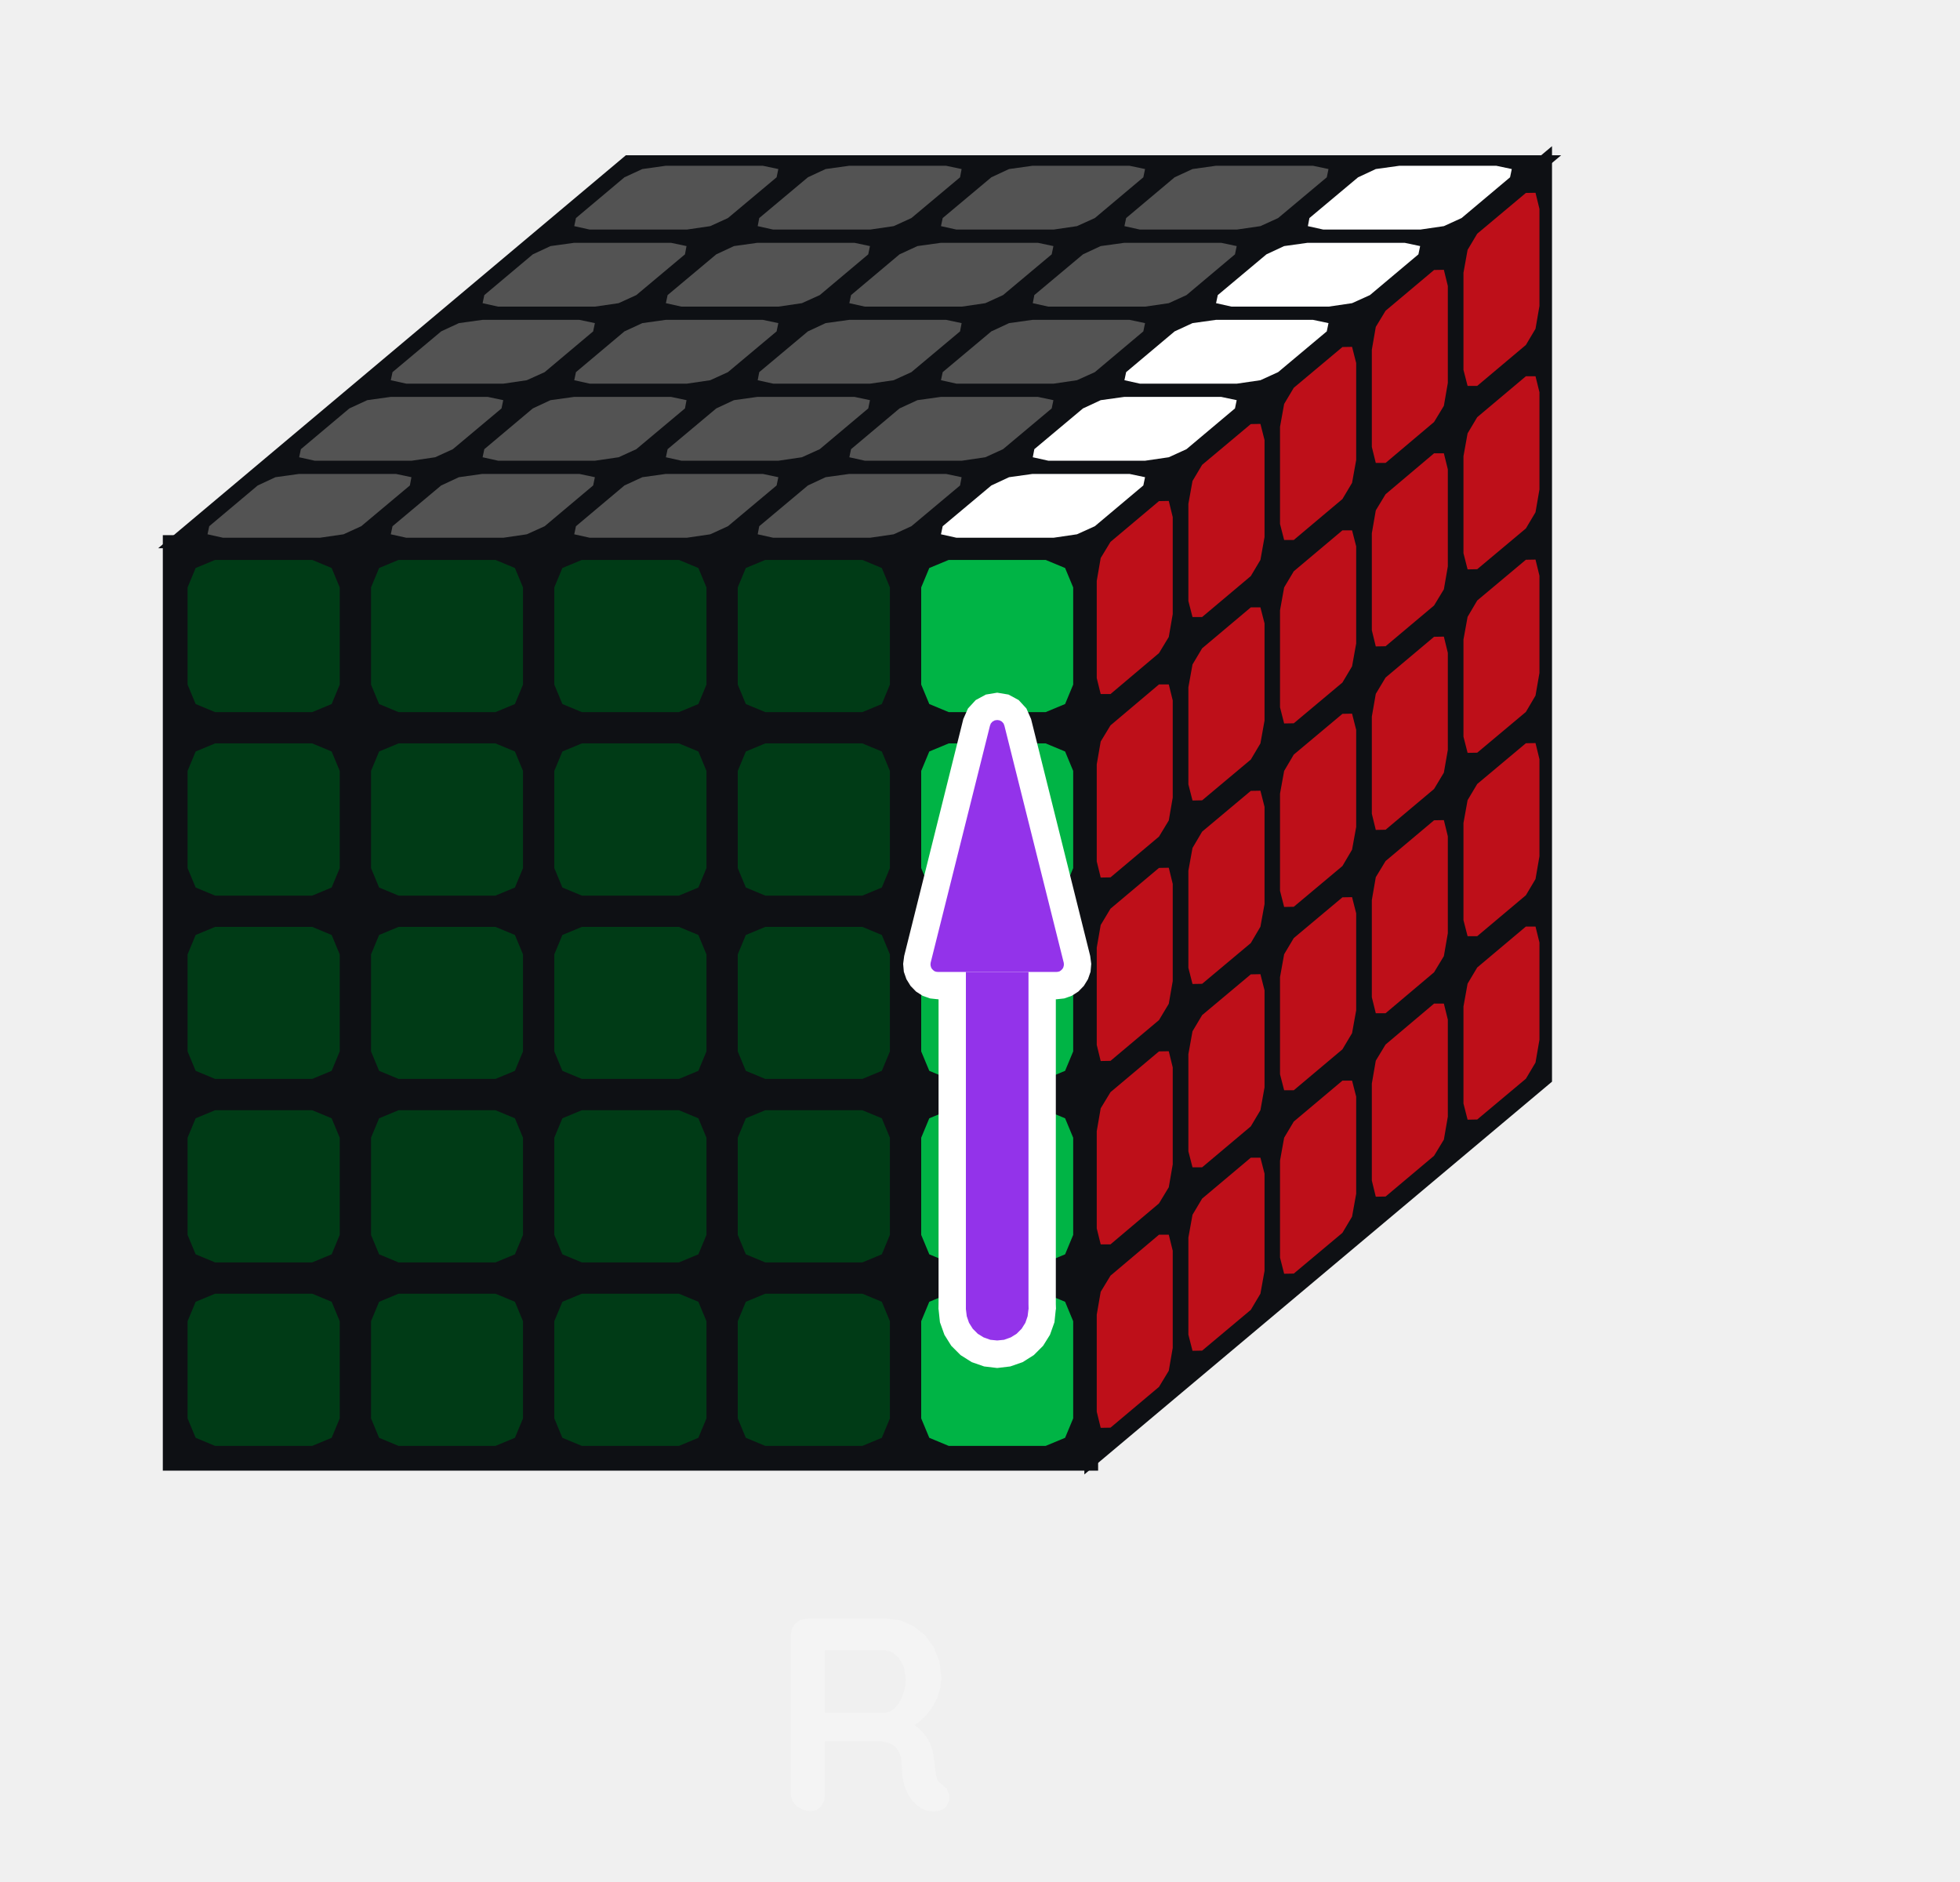
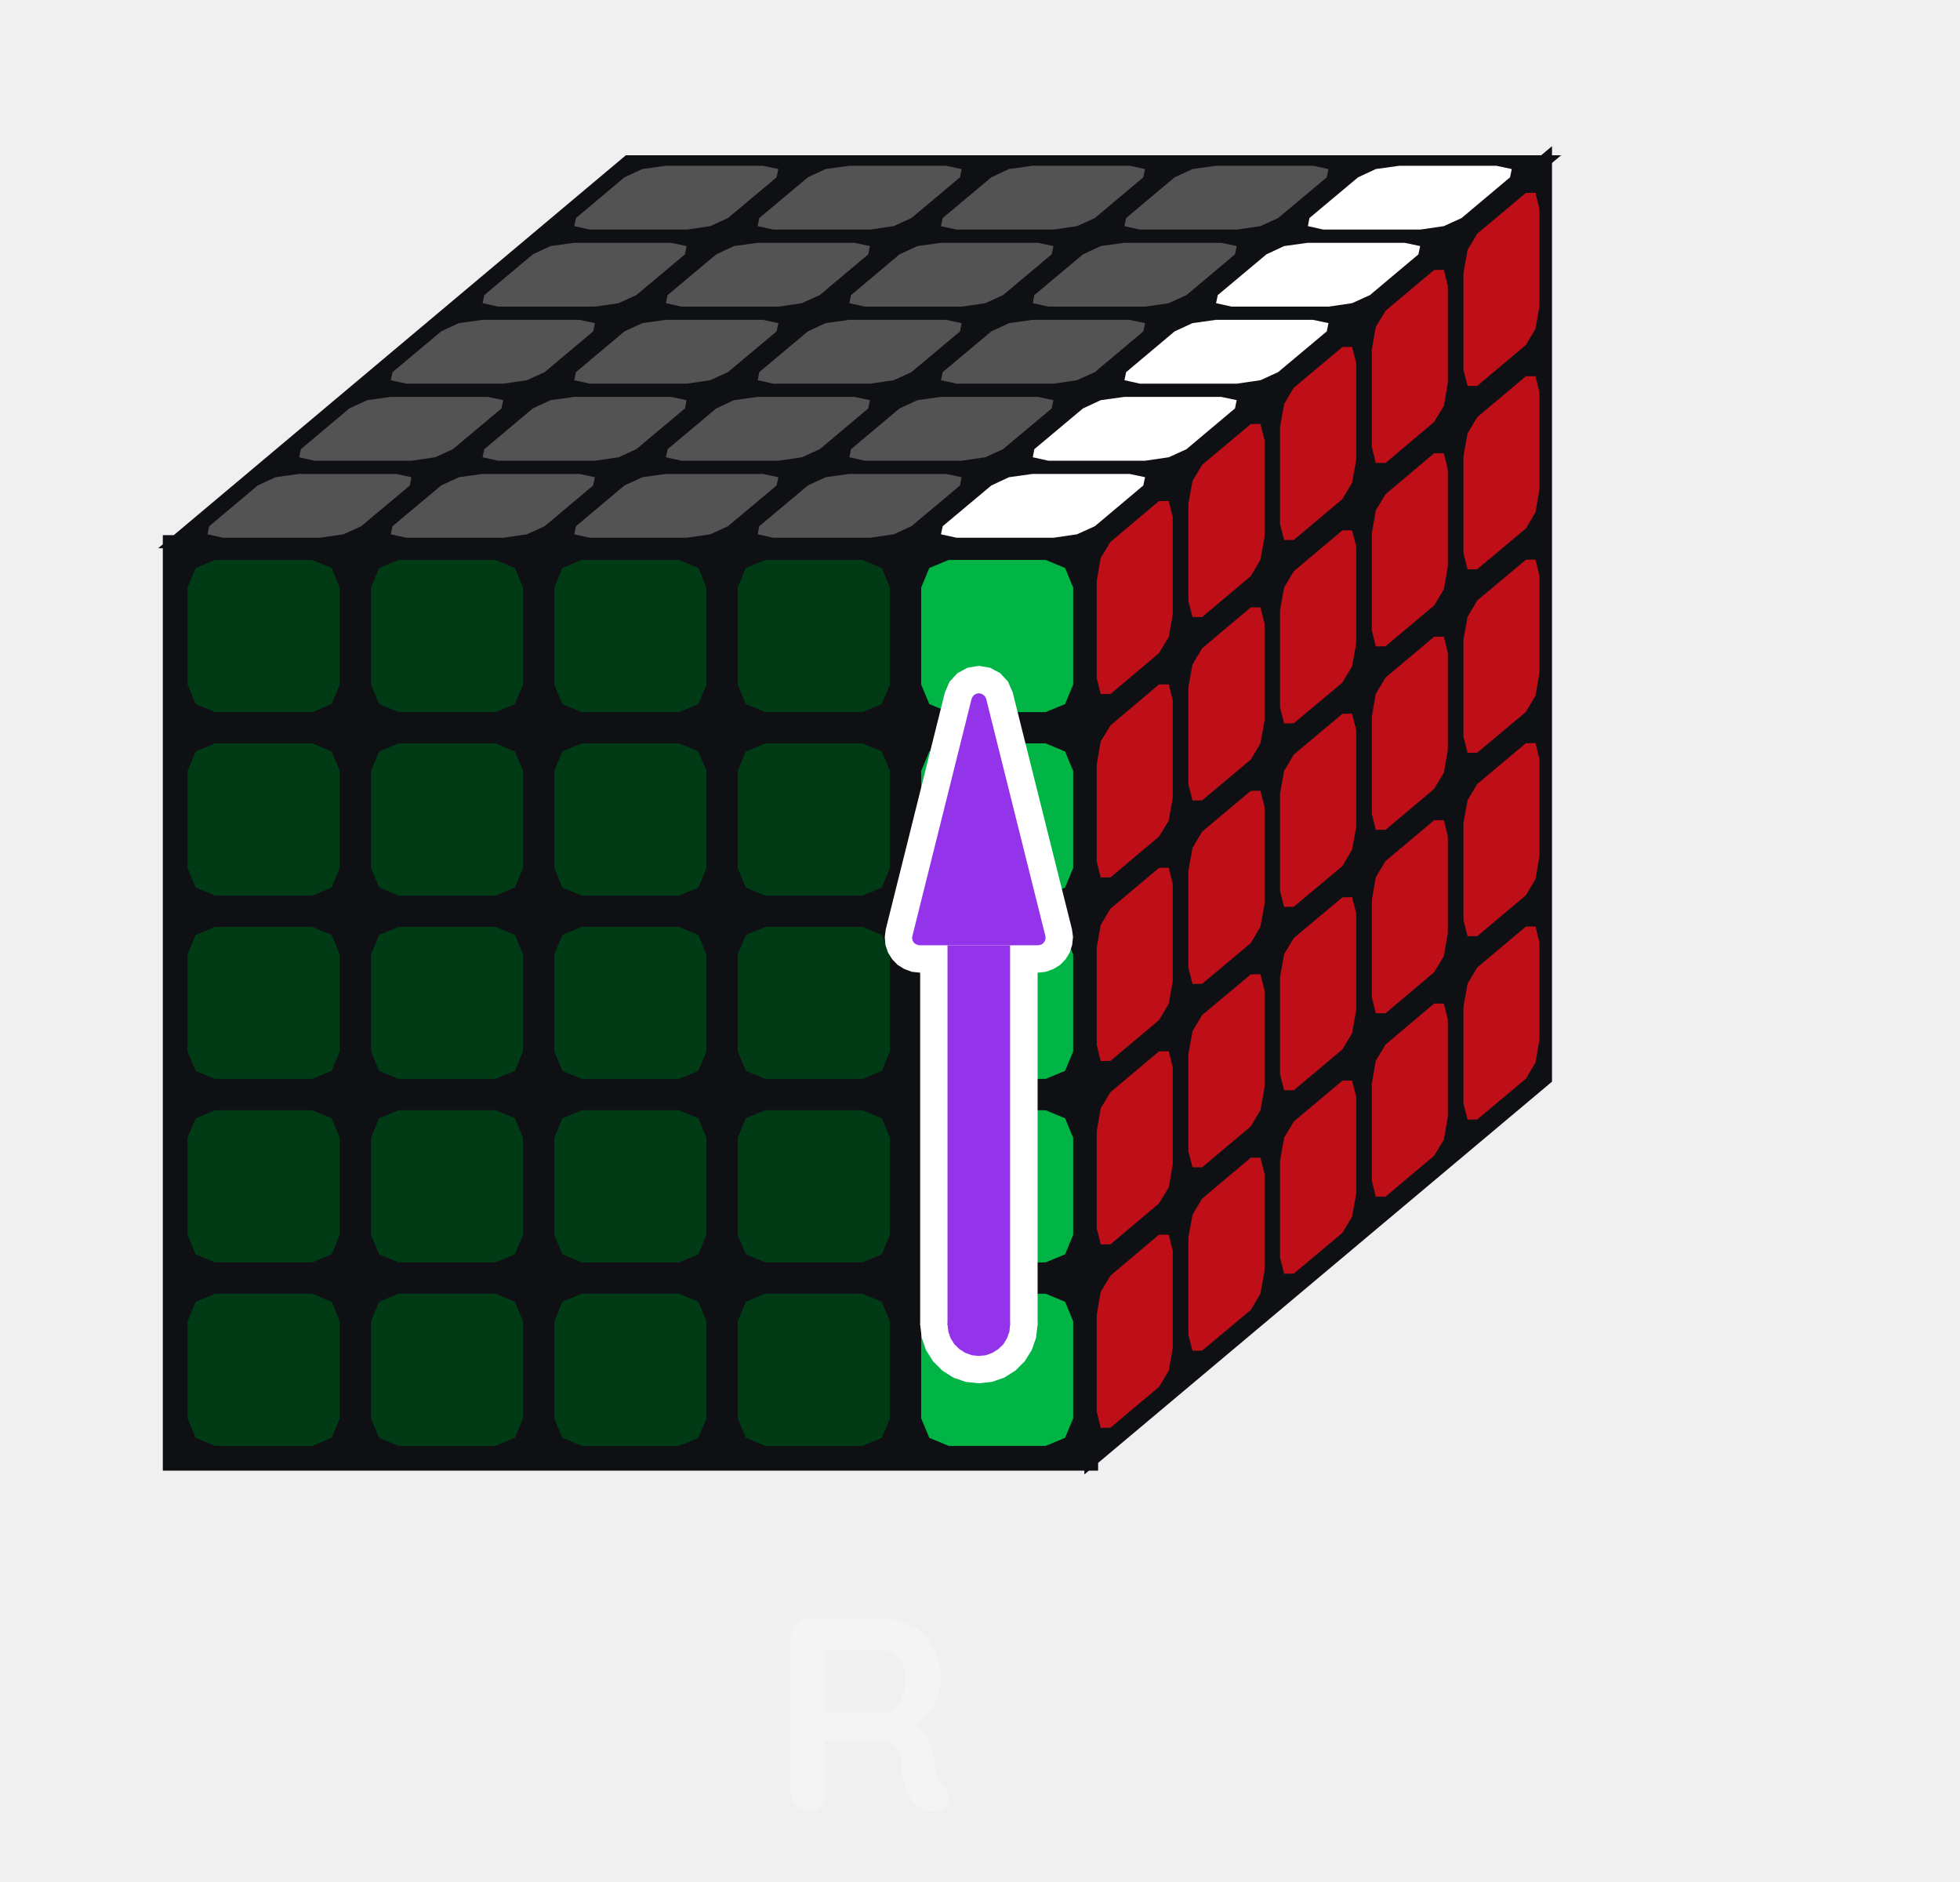
<svg xmlns="http://www.w3.org/2000/svg" viewBox="0 0 114.00 109.20" width="100" height="96">
  <polygon points="9.47,85.40 63.87,85.40 63.87,31.00 9.47,31.00" fill="#0e1014" />
  <polygon points="9.20,31.76 63.60,31.76 90.80,8.91 36.40,8.91" fill="#0e1014" />
  <polygon points="63.07,85.62 90.27,62.78 90.27,8.38 63.07,31.22" fill="#0e1014" />
  <polygon points="45.17,10.19 45.27,9.71 44.37,9.52 38.72,9.52 37.36,9.71 36.32,10.19 33.50,12.56 33.40,13.03 34.30,13.23 39.95,13.23 41.31,13.03 42.34,12.56" fill="#535353" />
  <polygon points="55.84,10.19 55.93,9.71 55.03,9.52 49.39,9.52 48.02,9.71 46.99,10.19 44.16,12.56 44.07,13.03 44.97,13.23 50.61,13.23 51.98,13.03 53.01,12.56" fill="#535353" />
  <polygon points="66.50,10.19 66.60,9.71 65.70,9.52 60.05,9.52 58.69,9.71 57.66,10.19 54.83,12.56 54.73,13.03 55.63,13.23 61.28,13.23 62.64,13.03 63.68,12.56" fill="#535353" />
  <polygon points="77.17,10.19 77.27,9.71 76.37,9.52 70.72,9.52 69.36,9.71 68.32,10.19 65.50,12.56 65.40,13.03 66.30,13.23 71.94,13.23 73.31,13.03 74.34,12.56" fill="#535353" />
  <polygon points="87.83,10.19 87.93,9.71 87.03,9.52 81.39,9.52 80.02,9.71 78.99,10.19 76.16,12.56 76.07,13.03 76.97,13.23 82.61,13.23 83.98,13.03 85.01,12.56" fill="#ffffff" />
  <polygon points="39.84,14.67 39.93,14.19 39.03,14.00 33.39,14.00 32.02,14.19 30.99,14.67 28.17,17.04 28.07,17.51 28.97,17.71 34.61,17.71 35.98,17.51 37.01,17.04" fill="#535353" />
  <polygon points="50.50,14.67 50.60,14.19 49.70,14.00 44.05,14.00 42.69,14.19 41.66,14.67 38.83,17.04 38.73,17.51 39.63,17.71 45.28,17.71 46.64,17.51 47.68,17.04" fill="#535353" />
  <polygon points="61.17,14.67 61.27,14.19 60.37,14.00 54.72,14.00 53.36,14.19 52.32,14.67 49.50,17.04 49.40,17.51 50.30,17.71 55.95,17.71 57.31,17.51 58.34,17.04" fill="#535353" />
  <polygon points="71.83,14.67 71.93,14.19 71.03,14.00 65.39,14.00 64.02,14.19 62.99,14.67 60.16,17.04 60.07,17.51 60.97,17.71 66.61,17.71 67.98,17.51 69.01,17.04" fill="#535353" />
  <polygon points="82.50,14.67 82.60,14.19 81.70,14.00 76.05,14.00 74.69,14.19 73.66,14.67 70.83,17.04 70.73,17.51 71.63,17.71 77.28,17.71 78.64,17.51 79.68,17.04" fill="#ffffff" />
  <polygon points="34.50,19.15 34.60,18.67 33.70,18.48 28.06,18.48 26.69,18.67 25.66,19.15 22.83,21.52 22.73,21.99 23.63,22.19 29.28,22.19 30.64,21.99 31.68,21.52" fill="#535353" />
  <polygon points="45.17,19.15 45.27,18.67 44.37,18.48 38.72,18.48 37.36,18.67 36.32,19.15 33.50,21.52 33.40,21.99 34.30,22.19 39.95,22.19 41.31,21.99 42.34,21.52" fill="#535353" />
  <polygon points="55.84,19.15 55.93,18.67 55.03,18.48 49.39,18.48 48.02,18.67 46.99,19.15 44.16,21.52 44.07,21.99 44.97,22.19 50.61,22.19 51.98,21.99 53.01,21.52" fill="#535353" />
  <polygon points="66.50,19.15 66.60,18.67 65.70,18.48 60.05,18.48 58.69,18.67 57.66,19.15 54.83,21.52 54.73,21.99 55.63,22.19 61.28,22.19 62.64,21.99 63.68,21.52" fill="#535353" />
  <polygon points="77.17,19.15 77.27,18.67 76.37,18.48 70.72,18.48 69.36,18.67 68.32,19.15 65.50,21.52 65.40,21.99 66.30,22.19 71.94,22.19 73.31,21.99 74.34,21.52" fill="#ffffff" />
  <polygon points="29.17,23.63 29.27,23.15 28.37,22.96 22.72,22.96 21.36,23.15 20.32,23.63 17.50,26.00 17.40,26.47 18.30,26.67 23.95,26.67 25.31,26.47 26.34,26.00" fill="#535353" />
  <polygon points="39.84,23.63 39.93,23.15 39.03,22.96 33.39,22.96 32.02,23.15 30.99,23.63 28.17,26.00 28.07,26.47 28.97,26.67 34.61,26.67 35.98,26.47 37.01,26.00" fill="#535353" />
  <polygon points="50.50,23.63 50.60,23.15 49.70,22.96 44.05,22.96 42.69,23.15 41.66,23.63 38.83,26.00 38.73,26.47 39.63,26.67 45.28,26.67 46.64,26.47 47.68,26.00" fill="#535353" />
  <polygon points="61.17,23.63 61.27,23.15 60.37,22.96 54.72,22.96 53.36,23.15 52.32,23.63 49.50,26.00 49.40,26.47 50.30,26.67 55.95,26.67 57.31,26.47 58.34,26.00" fill="#535353" />
  <polygon points="71.83,23.63 71.93,23.15 71.03,22.96 65.39,22.96 64.02,23.15 62.99,23.63 60.16,26.00 60.07,26.47 60.97,26.67 66.61,26.67 67.98,26.47 69.01,26.00" fill="#ffffff" />
  <polygon points="23.84,28.11 23.93,27.63 23.03,27.44 17.39,27.44 16.02,27.63 14.99,28.11 12.17,30.48 12.07,30.95 12.97,31.15 18.61,31.15 19.98,30.95 21.01,30.48" fill="#535353" />
  <polygon points="34.50,28.11 34.60,27.63 33.70,27.44 28.05,27.44 26.69,27.63 25.66,28.11 22.83,30.48 22.73,30.95 23.63,31.15 29.28,31.15 30.64,30.95 31.68,30.48" fill="#535353" />
  <polygon points="45.17,28.11 45.27,27.63 44.37,27.44 38.72,27.44 37.36,27.63 36.32,28.11 33.50,30.48 33.40,30.95 34.30,31.15 39.95,31.15 41.31,30.95 42.34,30.48" fill="#535353" />
  <polygon points="55.84,28.11 55.93,27.63 55.03,27.44 49.39,27.44 48.02,27.63 46.99,28.11 44.16,30.48 44.07,30.95 44.97,31.15 50.61,31.15 51.98,30.95 53.01,30.48" fill="#535353" />
  <polygon points="66.50,28.11 66.60,27.63 65.70,27.44 60.05,27.44 58.69,27.63 57.66,28.11 54.83,30.48 54.73,30.95 55.63,31.15 61.28,31.15 62.64,30.95 63.68,30.48" fill="#ffffff" />
  <polygon points="68.21,29.95 67.98,29.01 67.41,29.02 64.59,31.39 64.02,32.33 63.79,33.66 63.79,39.31 64.02,40.24 64.59,40.24 67.41,37.86 67.98,36.92 68.21,35.59" fill="#be0f19" />
  <polygon points="73.55,25.47 73.31,24.53 72.75,24.54 69.92,26.91 69.36,27.85 69.12,29.18 69.12,34.83 69.36,35.76 69.92,35.76 72.75,33.38 73.31,32.44 73.55,31.11" fill="#be0f19" />
  <polygon points="78.88,20.99 78.64,20.05 78.08,20.06 75.25,22.43 74.69,23.37 74.45,24.70 74.45,30.35 74.69,31.28 75.25,31.28 78.08,28.90 78.64,27.96 78.88,26.63" fill="#be0f19" />
  <polygon points="84.21,16.51 83.98,15.57 83.41,15.58 80.59,17.95 80.02,18.89 79.79,20.22 79.79,25.87 80.02,26.80 80.59,26.80 83.41,24.42 83.98,23.48 84.21,22.15" fill="#be0f19" />
  <polygon points="89.54,12.03 89.31,11.09 88.75,11.10 85.92,13.47 85.36,14.41 85.12,15.74 85.12,21.39 85.36,22.32 85.92,22.32 88.75,19.94 89.31,19.00 89.54,17.67" fill="#be0f19" />
  <polygon points="68.21,40.61 67.98,39.68 67.41,39.68 64.59,42.06 64.02,43.00 63.79,44.33 63.79,49.97 64.02,50.91 64.59,50.90 67.41,48.53 67.98,47.59 68.21,46.26" fill="#be0f19" />
  <polygon points="73.55,36.13 73.31,35.20 72.75,35.20 69.92,37.58 69.36,38.52 69.12,39.85 69.12,45.49 69.36,46.43 69.92,46.42 72.75,44.05 73.31,43.11 73.55,41.78" fill="#be0f19" />
  <polygon points="78.88,31.65 78.64,30.72 78.08,30.72 75.25,33.10 74.69,34.04 74.45,35.37 74.45,41.01 74.69,41.95 75.25,41.94 78.08,39.57 78.64,38.63 78.88,37.30" fill="#be0f19" />
  <polygon points="84.21,27.17 83.98,26.24 83.41,26.24 80.59,28.62 80.02,29.56 79.79,30.89 79.79,36.53 80.02,37.47 80.59,37.46 83.41,35.09 83.98,34.15 84.21,32.82" fill="#be0f19" />
  <polygon points="89.54,22.69 89.31,21.76 88.75,21.76 85.92,24.14 85.36,25.08 85.12,26.41 85.12,32.05 85.36,32.99 85.92,32.98 88.75,30.61 89.31,29.67 89.54,28.34" fill="#be0f19" />
  <polygon points="68.21,51.28 67.98,50.34 67.41,50.35 64.59,52.72 64.02,53.67 63.79,54.99 63.79,60.64 64.02,61.58 64.59,61.57 67.41,59.20 67.98,58.25 68.21,56.93" fill="#be0f19" />
  <polygon points="73.55,46.80 73.31,45.86 72.75,45.87 69.92,48.24 69.36,49.19 69.12,50.51 69.12,56.16 69.36,57.10 69.92,57.09 72.75,54.72 73.31,53.77 73.55,52.45" fill="#be0f19" />
  <polygon points="78.88,42.32 78.64,41.38 78.08,41.39 75.25,43.76 74.69,44.71 74.45,46.03 74.45,51.68 74.69,52.62 75.25,52.61 78.08,50.24 78.64,49.29 78.88,47.97" fill="#be0f19" />
  <polygon points="84.21,37.84 83.98,36.90 83.41,36.91 80.59,39.28 80.02,40.23 79.79,41.55 79.79,47.20 80.02,48.14 80.59,48.13 83.41,45.76 83.98,44.81 84.21,43.49" fill="#be0f19" />
  <polygon points="89.54,33.36 89.31,32.42 88.75,32.43 85.92,34.80 85.36,35.75 85.12,37.07 85.12,42.72 85.36,43.66 85.92,43.65 88.75,41.28 89.31,40.33 89.54,39.01" fill="#be0f19" />
  <polygon points="68.21,61.95 67.98,61.01 67.41,61.02 64.59,63.39 64.02,64.33 63.79,65.66 63.79,71.31 64.02,72.24 64.59,72.24 67.41,69.86 67.98,68.92 68.21,67.59" fill="#be0f19" />
  <polygon points="73.55,57.47 73.31,56.53 72.75,56.54 69.92,58.91 69.36,59.85 69.12,61.18 69.12,66.83 69.36,67.76 69.92,67.76 72.75,65.38 73.31,64.44 73.55,63.11" fill="#be0f19" />
  <polygon points="78.88,52.99 78.64,52.05 78.08,52.06 75.25,54.43 74.69,55.37 74.45,56.70 74.45,62.35 74.69,63.28 75.25,63.28 78.08,60.90 78.64,59.96 78.88,58.63" fill="#be0f19" />
  <polygon points="84.21,48.51 83.98,47.57 83.41,47.58 80.59,49.95 80.02,50.89 79.79,52.22 79.79,57.87 80.02,58.80 80.59,58.80 83.41,56.42 83.98,55.48 84.21,54.15" fill="#be0f19" />
  <polygon points="89.54,44.03 89.31,43.09 88.75,43.10 85.92,45.47 85.36,46.41 85.12,47.74 85.12,53.39 85.36,54.32 85.92,54.32 88.75,51.94 89.31,51.00 89.54,49.67" fill="#be0f19" />
  <polygon points="68.21,72.61 67.98,71.68 67.41,71.68 64.59,74.06 64.02,75.00 63.79,76.33 63.79,81.97 64.02,82.91 64.59,82.90 67.41,80.53 67.98,79.59 68.21,78.26" fill="#be0f19" />
  <polygon points="73.55,68.13 73.31,67.20 72.75,67.20 69.92,69.58 69.36,70.52 69.12,71.85 69.12,77.49 69.36,78.43 69.92,78.42 72.75,76.05 73.31,75.11 73.55,73.78" fill="#be0f19" />
  <polygon points="78.88,63.65 78.64,62.72 78.08,62.72 75.25,65.10 74.69,66.04 74.45,67.37 74.45,73.01 74.69,73.95 75.25,73.94 78.08,71.57 78.64,70.63 78.88,69.30" fill="#be0f19" />
  <polygon points="84.21,59.17 83.98,58.24 83.41,58.24 80.59,60.62 80.02,61.56 79.79,62.89 79.79,68.53 80.02,69.47 80.59,69.46 83.41,67.09 83.98,66.15 84.21,64.82" fill="#be0f19" />
  <polygon points="89.54,54.69 89.31,53.76 88.75,53.76 85.92,56.14 85.36,57.08 85.12,58.41 85.12,64.05 85.36,64.99 85.92,64.98 88.75,62.61 89.31,61.67 89.54,60.34" fill="#be0f19" />
  <polygon points="19.76,34.04 19.29,32.91 18.16,32.44 12.51,32.44 11.38,32.91 10.91,34.04 10.91,39.69 11.38,40.82 12.51,41.29 18.16,41.29 19.29,40.82 19.76,39.69" fill="#003b16" />
  <polygon points="30.42,34.04 29.95,32.91 28.82,32.44 23.18,32.44 22.05,32.91 21.58,34.04 21.58,39.69 22.05,40.82 23.18,41.29 28.82,41.29 29.95,40.82 30.42,39.69" fill="#003b16" />
  <polygon points="41.09,34.04 40.62,32.91 39.49,32.44 33.84,32.44 32.71,32.91 32.24,34.04 32.24,39.69 32.71,40.82 33.84,41.29 39.49,41.29 40.62,40.82 41.09,39.69" fill="#003b16" />
  <polygon points="51.76,34.04 51.29,32.91 50.16,32.44 44.51,32.44 43.38,32.91 42.91,34.04 42.91,39.69 43.38,40.82 44.51,41.29 50.16,41.29 51.29,40.82 51.76,39.69" fill="#003b16" />
  <polygon points="62.42,34.04 61.95,32.91 60.82,32.44 55.18,32.44 54.05,32.91 53.58,34.04 53.58,39.69 54.05,40.82 55.18,41.29 60.82,41.29 61.95,40.82 62.42,39.69" fill="#00b445" />
  <polygon points="19.76,44.71 19.29,43.58 18.16,43.11 12.51,43.11 11.38,43.58 10.91,44.71 10.91,50.36 11.38,51.49 12.51,51.96 18.16,51.96 19.29,51.49 19.76,50.36" fill="#003b16" />
  <polygon points="30.42,44.71 29.95,43.58 28.82,43.11 23.18,43.11 22.05,43.58 21.58,44.71 21.58,50.36 22.05,51.49 23.18,51.96 28.82,51.96 29.95,51.49 30.42,50.36" fill="#003b16" />
  <polygon points="41.09,44.71 40.62,43.58 39.49,43.11 33.84,43.11 32.71,43.58 32.24,44.71 32.24,50.36 32.71,51.49 33.84,51.96 39.49,51.96 40.62,51.49 41.09,50.36" fill="#003b16" />
  <polygon points="51.76,44.71 51.29,43.58 50.16,43.11 44.51,43.11 43.38,43.58 42.91,44.71 42.91,50.36 43.38,51.49 44.51,51.96 50.16,51.96 51.29,51.49 51.76,50.36" fill="#003b16" />
  <polygon points="62.42,44.71 61.95,43.58 60.82,43.11 55.18,43.11 54.05,43.58 53.58,44.71 53.58,50.36 54.05,51.49 55.18,51.96 60.82,51.96 61.95,51.49 62.42,50.36" fill="#00b445" />
  <polygon points="19.76,55.38 19.29,54.25 18.16,53.78 12.51,53.78 11.38,54.25 10.91,55.38 10.91,61.02 11.38,62.15 12.51,62.62 18.16,62.62 19.29,62.15 19.76,61.02" fill="#003b16" />
  <polygon points="30.42,55.38 29.95,54.25 28.82,53.78 23.18,53.78 22.05,54.25 21.58,55.38 21.58,61.02 22.05,62.15 23.18,62.62 28.82,62.62 29.95,62.15 30.42,61.02" fill="#003b16" />
  <polygon points="41.09,55.38 40.62,54.25 39.49,53.78 33.84,53.78 32.71,54.25 32.24,55.38 32.24,61.02 32.71,62.15 33.84,62.62 39.49,62.62 40.62,62.15 41.09,61.02" fill="#003b16" />
  <polygon points="51.76,55.38 51.29,54.25 50.16,53.78 44.51,53.78 43.38,54.25 42.91,55.38 42.91,61.02 43.38,62.15 44.51,62.62 50.16,62.62 51.29,62.15 51.76,61.02" fill="#003b16" />
  <polygon points="62.42,55.38 61.95,54.25 60.82,53.78 55.18,53.78 54.05,54.25 53.58,55.38 53.58,61.02 54.05,62.15 55.18,62.62 60.82,62.62 61.95,62.15 62.42,61.02" fill="#00b445" />
  <polygon points="19.76,66.04 19.29,64.91 18.16,64.44 12.51,64.44 11.38,64.91 10.91,66.04 10.91,71.69 11.38,72.82 12.51,73.29 18.16,73.29 19.29,72.82 19.76,71.69" fill="#003b16" />
  <polygon points="30.42,66.04 29.95,64.91 28.82,64.44 23.18,64.44 22.05,64.91 21.58,66.04 21.58,71.69 22.05,72.82 23.18,73.29 28.82,73.29 29.95,72.82 30.42,71.69" fill="#003b16" />
  <polygon points="41.09,66.04 40.62,64.91 39.49,64.44 33.84,64.44 32.71,64.91 32.24,66.04 32.24,71.69 32.71,72.82 33.84,73.29 39.49,73.29 40.62,72.82 41.09,71.69" fill="#003b16" />
  <polygon points="51.76,66.04 51.29,64.91 50.16,64.44 44.51,64.44 43.38,64.91 42.91,66.04 42.91,71.69 43.38,72.82 44.51,73.29 50.16,73.29 51.29,72.82 51.76,71.69" fill="#003b16" />
  <polygon points="62.42,66.04 61.95,64.91 60.82,64.44 55.18,64.44 54.05,64.91 53.58,66.04 53.58,71.69 54.05,72.82 55.18,73.29 60.82,73.29 61.95,72.82 62.42,71.69" fill="#00b445" />
  <polygon points="19.76,76.71 19.29,75.58 18.16,75.11 12.51,75.11 11.38,75.58 10.91,76.71 10.91,82.36 11.38,83.49 12.51,83.96 18.16,83.96 19.29,83.49 19.76,82.36" fill="#003b16" />
  <polygon points="30.42,76.71 29.95,75.58 28.82,75.11 23.18,75.11 22.05,75.58 21.58,76.71 21.58,82.36 22.05,83.49 23.18,83.96 28.82,83.96 29.95,83.49 30.42,82.36" fill="#003b16" />
  <polygon points="41.09,76.71 40.62,75.58 39.49,75.11 33.84,75.11 32.71,75.58 32.24,76.71 32.24,82.36 32.71,83.49 33.84,83.96 39.49,83.96 40.62,83.49 41.09,82.36" fill="#003b16" />
  <polygon points="51.76,76.71 51.29,75.58 50.16,75.11 44.51,75.11 43.38,75.58 42.91,76.71 42.91,82.36 43.38,83.49 44.51,83.96 50.16,83.96 51.29,83.49 51.76,82.36" fill="#003b16" />
  <polygon points="62.42,76.71 61.95,75.58 60.82,75.11 55.18,75.11 54.05,75.58 53.58,76.71 53.58,82.36 54.05,83.49 55.18,83.96 60.82,83.96 61.95,83.49 62.42,82.36" fill="#00b445" />
-   <polygon points="54.59,76.01 54.59,56.40 61.41,56.40 61.41,76.01" fill="#ffffff" />
-   <polygon points="61.41,76.01 61.33,75.26 61.07,74.53 60.67,73.89 60.13,73.35 59.48,72.94 58.76,72.69 58.00,72.60 57.24,72.69 56.52,72.94 55.87,73.35 55.33,73.89 54.93,74.53 54.67,75.26 54.59,76.01 54.67,76.77 54.93,77.50 55.33,78.14 55.87,78.68 56.52,79.09 57.24,79.34 58.00,79.43 58.76,79.34 59.48,79.09 60.13,78.68 60.67,78.14 61.07,77.50 61.33,76.77" fill="#ffffff" />
-   <polygon points="54.56,57.99 54.10,57.94 53.67,57.79 53.28,57.54 52.96,57.21 52.72,56.82 52.57,56.39 52.53,55.93 52.59,55.47 56.03,41.69 56.30,41.08 56.75,40.59 57.34,40.27 58.00,40.16 58.66,40.27 59.25,40.59 59.70,41.08 59.97,41.69 63.41,55.47 63.47,55.93 63.43,56.39 63.28,56.82 63.04,57.21 62.72,57.54 62.33,57.79 61.90,57.94 61.44,57.99" fill="#ffffff" />
-   <polygon points="56.18,76.01 56.18,56.40 59.82,56.40 59.82,76.01" fill="#9333ea" />
-   <polygon points="59.82,76.01 59.77,75.61 59.64,75.23 59.42,74.88 59.13,74.59 58.79,74.38 58.40,74.24 58.00,74.19 57.60,74.24 57.21,74.38 56.87,74.59 56.58,74.88 56.36,75.23 56.23,75.61 56.18,76.01 56.23,76.42 56.36,76.80 56.58,77.15 56.87,77.44 57.21,77.65 57.60,77.79 58.00,77.83 58.40,77.79 58.79,77.65 59.13,77.44 59.42,77.15 59.64,76.80 59.77,76.42" fill="#9333ea" />
-   <polygon points="54.56,56.40 54.46,56.39 54.36,56.36 54.28,56.30 54.21,56.23 54.16,56.15 54.13,56.05 54.12,55.96 54.13,55.86 57.58,42.08 57.63,41.95 57.73,41.84 57.86,41.77 58.00,41.75 58.14,41.77 58.27,41.84 58.37,41.95 58.42,42.08 61.87,55.86 61.88,55.96 61.87,56.05 61.84,56.15 61.79,56.23 61.72,56.30 61.64,56.36 61.54,56.39 61.44,56.40" fill="#9333ea" />
+   <polygon points="53.52,76.91 53.52,54.85 60.35,54.85 60.35,76.91" fill="#ffffff" />
+   <polygon points="60.35,76.91 60.26,76.15 60.01,75.43 59.60,74.78 59.06,74.24 58.41,73.84 57.69,73.58 56.93,73.50 56.17,73.58 55.45,73.84 54.81,74.24 54.27,74.78 53.86,75.43 53.61,76.15 53.52,76.91 53.61,77.67 53.86,78.39 54.27,79.04 54.81,79.58 55.45,79.99 56.17,80.24 56.93,80.32 57.69,80.24 58.41,79.99 59.06,79.58 59.60,79.04 60.01,78.39 60.26,77.67" fill="#ffffff" />
+   <polygon points="53.49,56.44 53.03,56.39 52.60,56.23 52.21,55.99 51.89,55.66 51.65,55.27 51.50,54.83 51.46,54.37 51.52,53.92 54.96,40.14 55.23,39.52 55.68,39.03 56.27,38.71 56.93,38.60 57.59,38.71 58.18,39.03 58.63,39.52 58.90,40.14 62.35,53.92 62.41,54.37 62.36,54.83 62.22,55.27 61.98,55.66 61.66,55.99 61.27,56.23 60.83,56.39 60.38,56.44" fill="#ffffff" />
+   <polygon points="55.11,76.91 55.11,54.85 58.75,54.85 58.75,76.91" fill="#9333ea" />
+   <polygon points="58.75,76.91 58.71,76.51 58.57,76.12 58.36,75.78 58.07,75.49 57.72,75.27 57.34,75.14 56.93,75.09 56.53,75.14 56.14,75.27 55.80,75.49 55.51,75.78 55.29,76.12 55.16,76.51 55.11,76.91 55.16,77.32 55.29,77.70 55.51,78.05 55.80,78.33 56.14,78.55 56.53,78.69 56.93,78.73 57.34,78.69 57.72,78.55 58.07,78.33 58.36,78.05 58.57,77.70 58.71,77.32" fill="#9333ea" />
+   <polygon points="53.49,54.85 53.39,54.83 53.30,54.80 53.21,54.75 53.14,54.68 53.09,54.59 53.06,54.50 53.05,54.40 53.07,54.30 56.51,40.52 56.57,40.39 56.66,40.29 56.79,40.22 56.93,40.19 57.08,40.22 57.20,40.29 57.30,40.39 57.36,40.52 60.80,54.30 60.81,54.40 60.81,54.50 60.77,54.59 60.72,54.68 60.65,54.75 60.57,54.80 60.48,54.83 60.38,54.85" fill="#9333ea" />
  <polygon points="47.14,105.20 46.72,105.13 46.34,104.92 46.08,104.61 45.99,104.22 45.99,94.98 46.06,94.59 46.27,94.28 46.58,94.07 46.96,94.00 51.57,94.00 52.38,94.11 53.13,94.44 53.79,94.96 54.31,95.66 54.64,96.49 54.76,97.44 54.69,98.04 54.51,98.62 54.22,99.17 53.84,99.66 53.39,100.07 52.88,100.38 52.90,100.02 53.31,100.28 53.64,100.58 53.91,100.92 54.11,101.29 54.24,101.68 54.31,102.10 54.36,102.47 54.40,102.80 54.44,103.08 54.49,103.31 54.60,103.50 54.77,103.63 55.06,103.89 55.21,104.23 55.21,104.60 55.03,104.93 54.83,105.10 54.58,105.19 54.31,105.22 54.04,105.19 53.79,105.13 53.59,105.04 53.32,104.84 53.04,104.57 52.80,104.20 52.60,103.73 52.48,103.12 52.44,102.37 52.41,102.10 52.34,101.86 52.22,101.65 52.07,101.46 51.87,101.31 51.62,101.21 51.32,101.14 50.98,101.12 47.75,101.12 47.99,100.75 47.99,99.86 47.76,99.47 51.49,99.47 51.78,99.41 52.05,99.21 52.30,98.90 52.50,98.49 52.64,98.01 52.68,97.49 52.58,96.84 52.30,96.31 51.91,95.96 51.49,95.84 47.80,95.84 47.99,95.33 47.99,99.86 47.99,100.75 47.99,104.22 47.93,104.61 47.76,104.92 47.50,105.13" fill="#f4f4f4" />
</svg>
